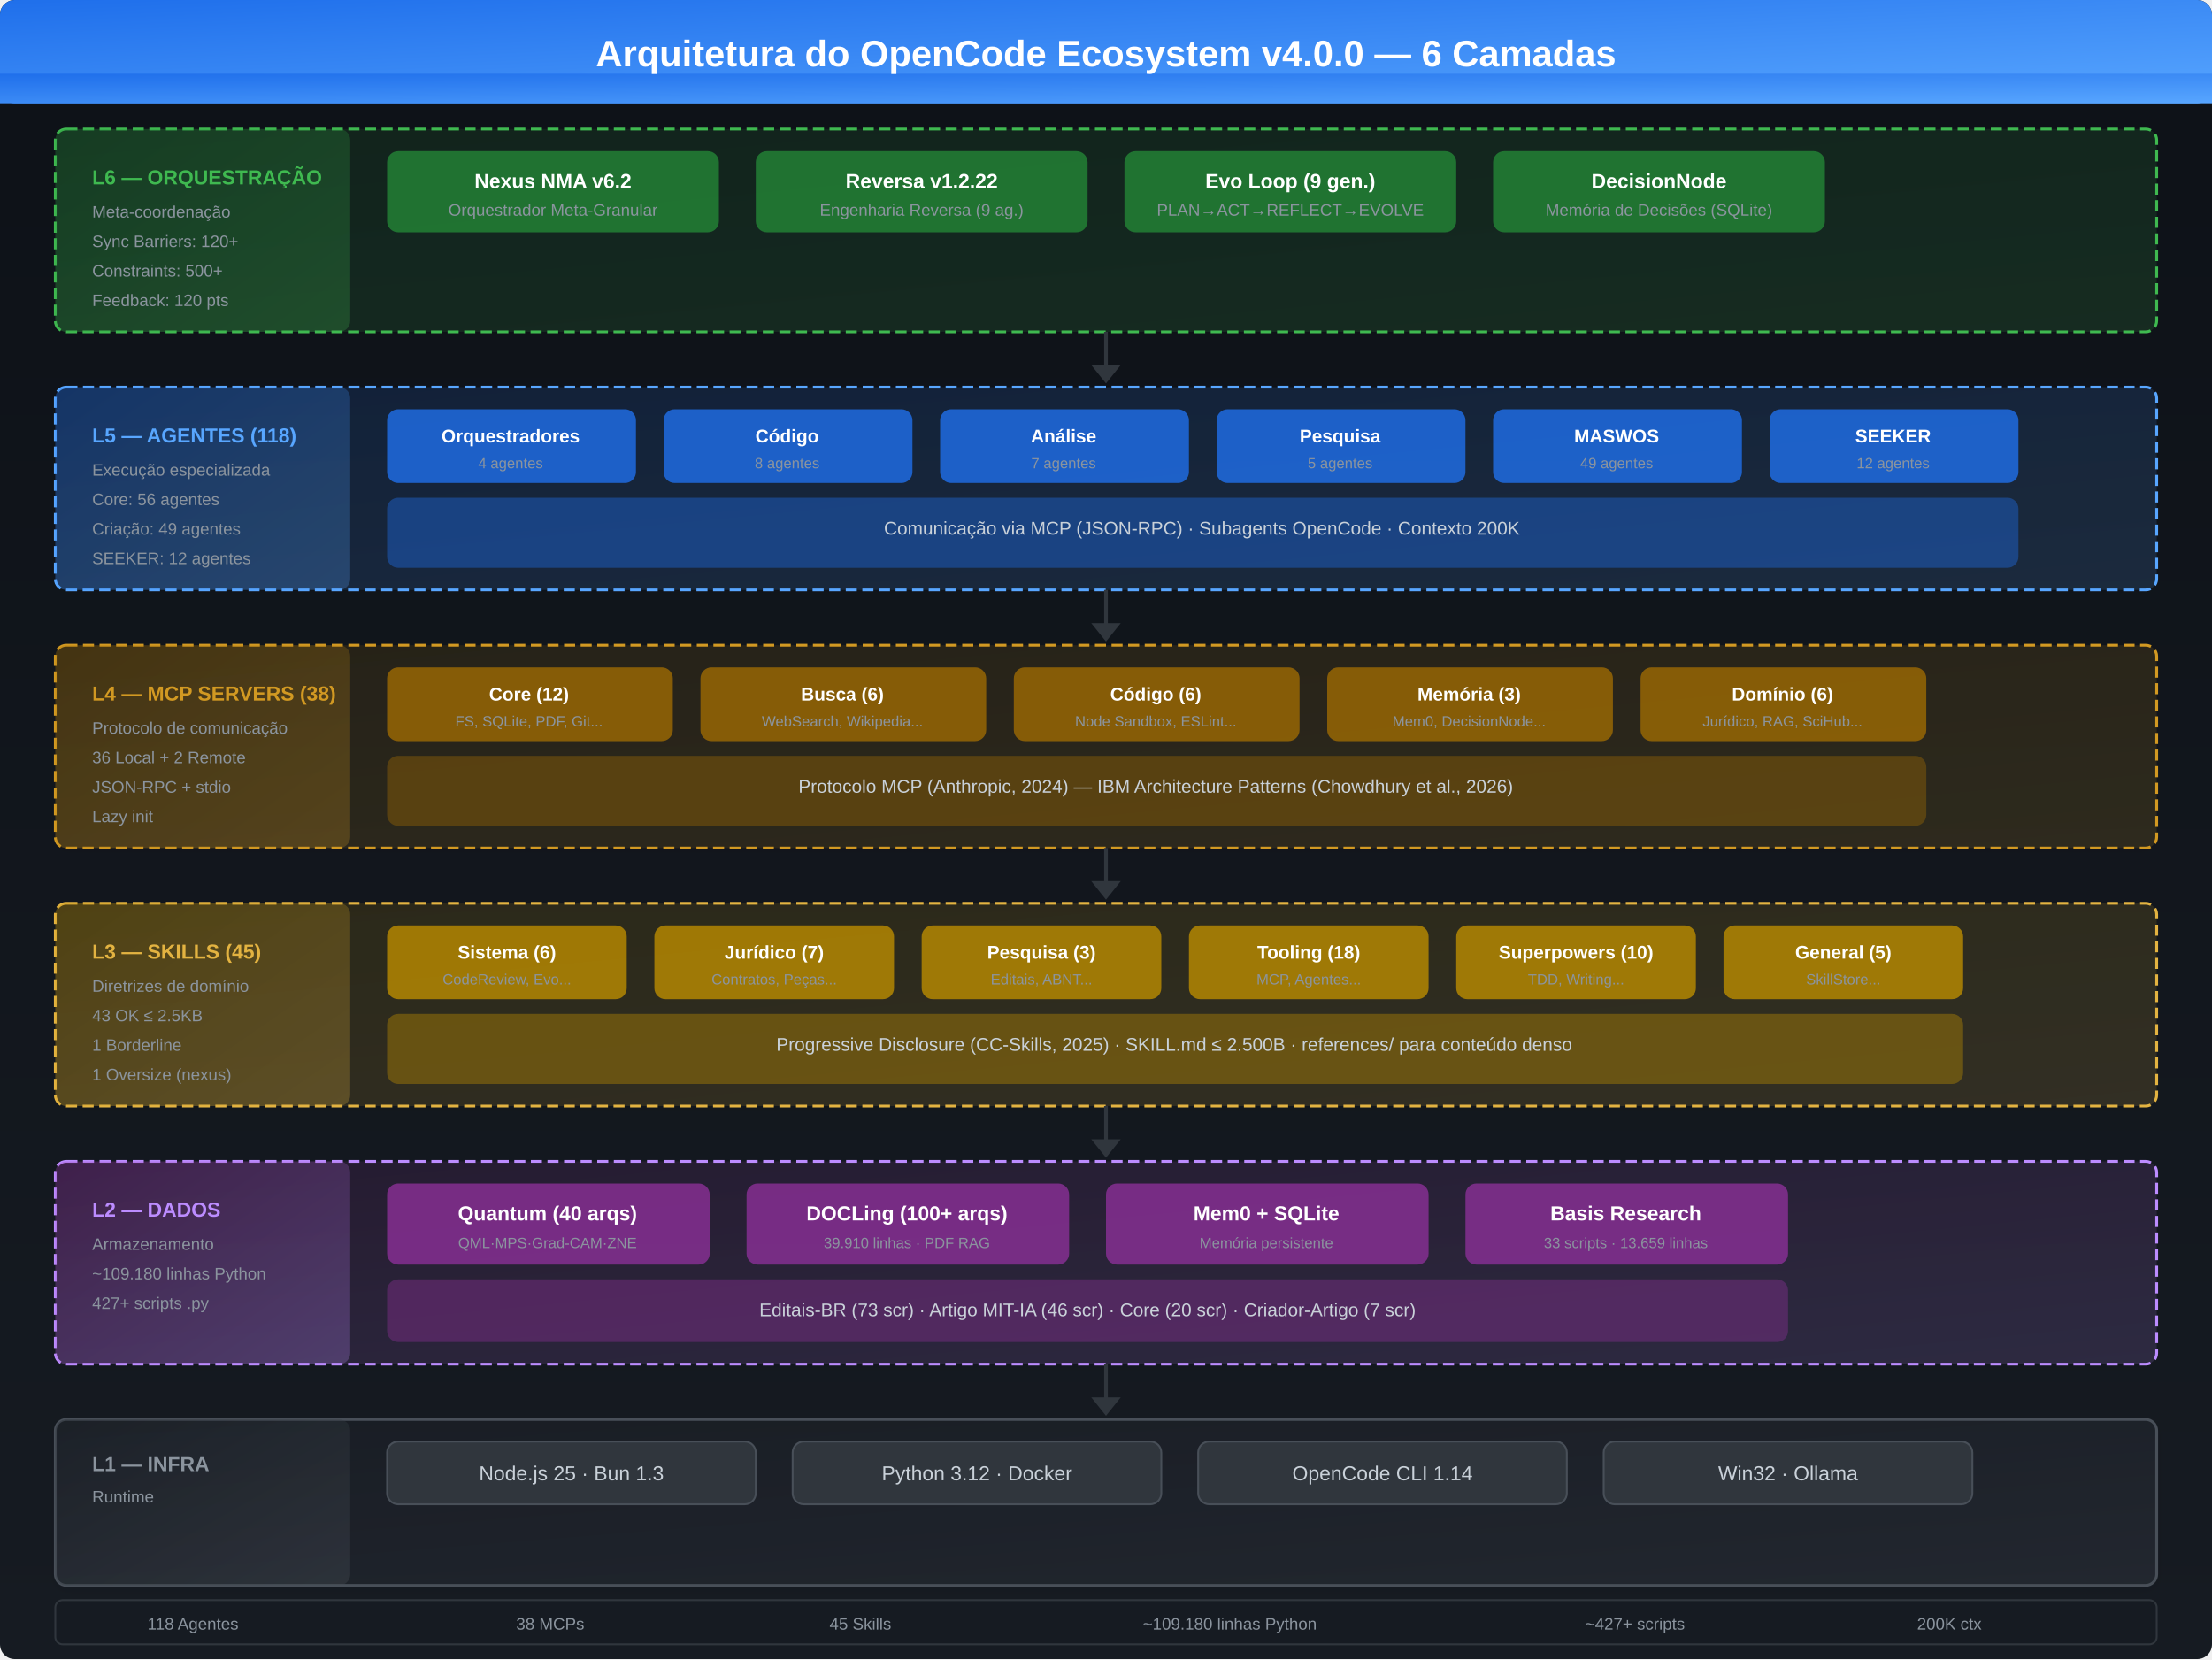
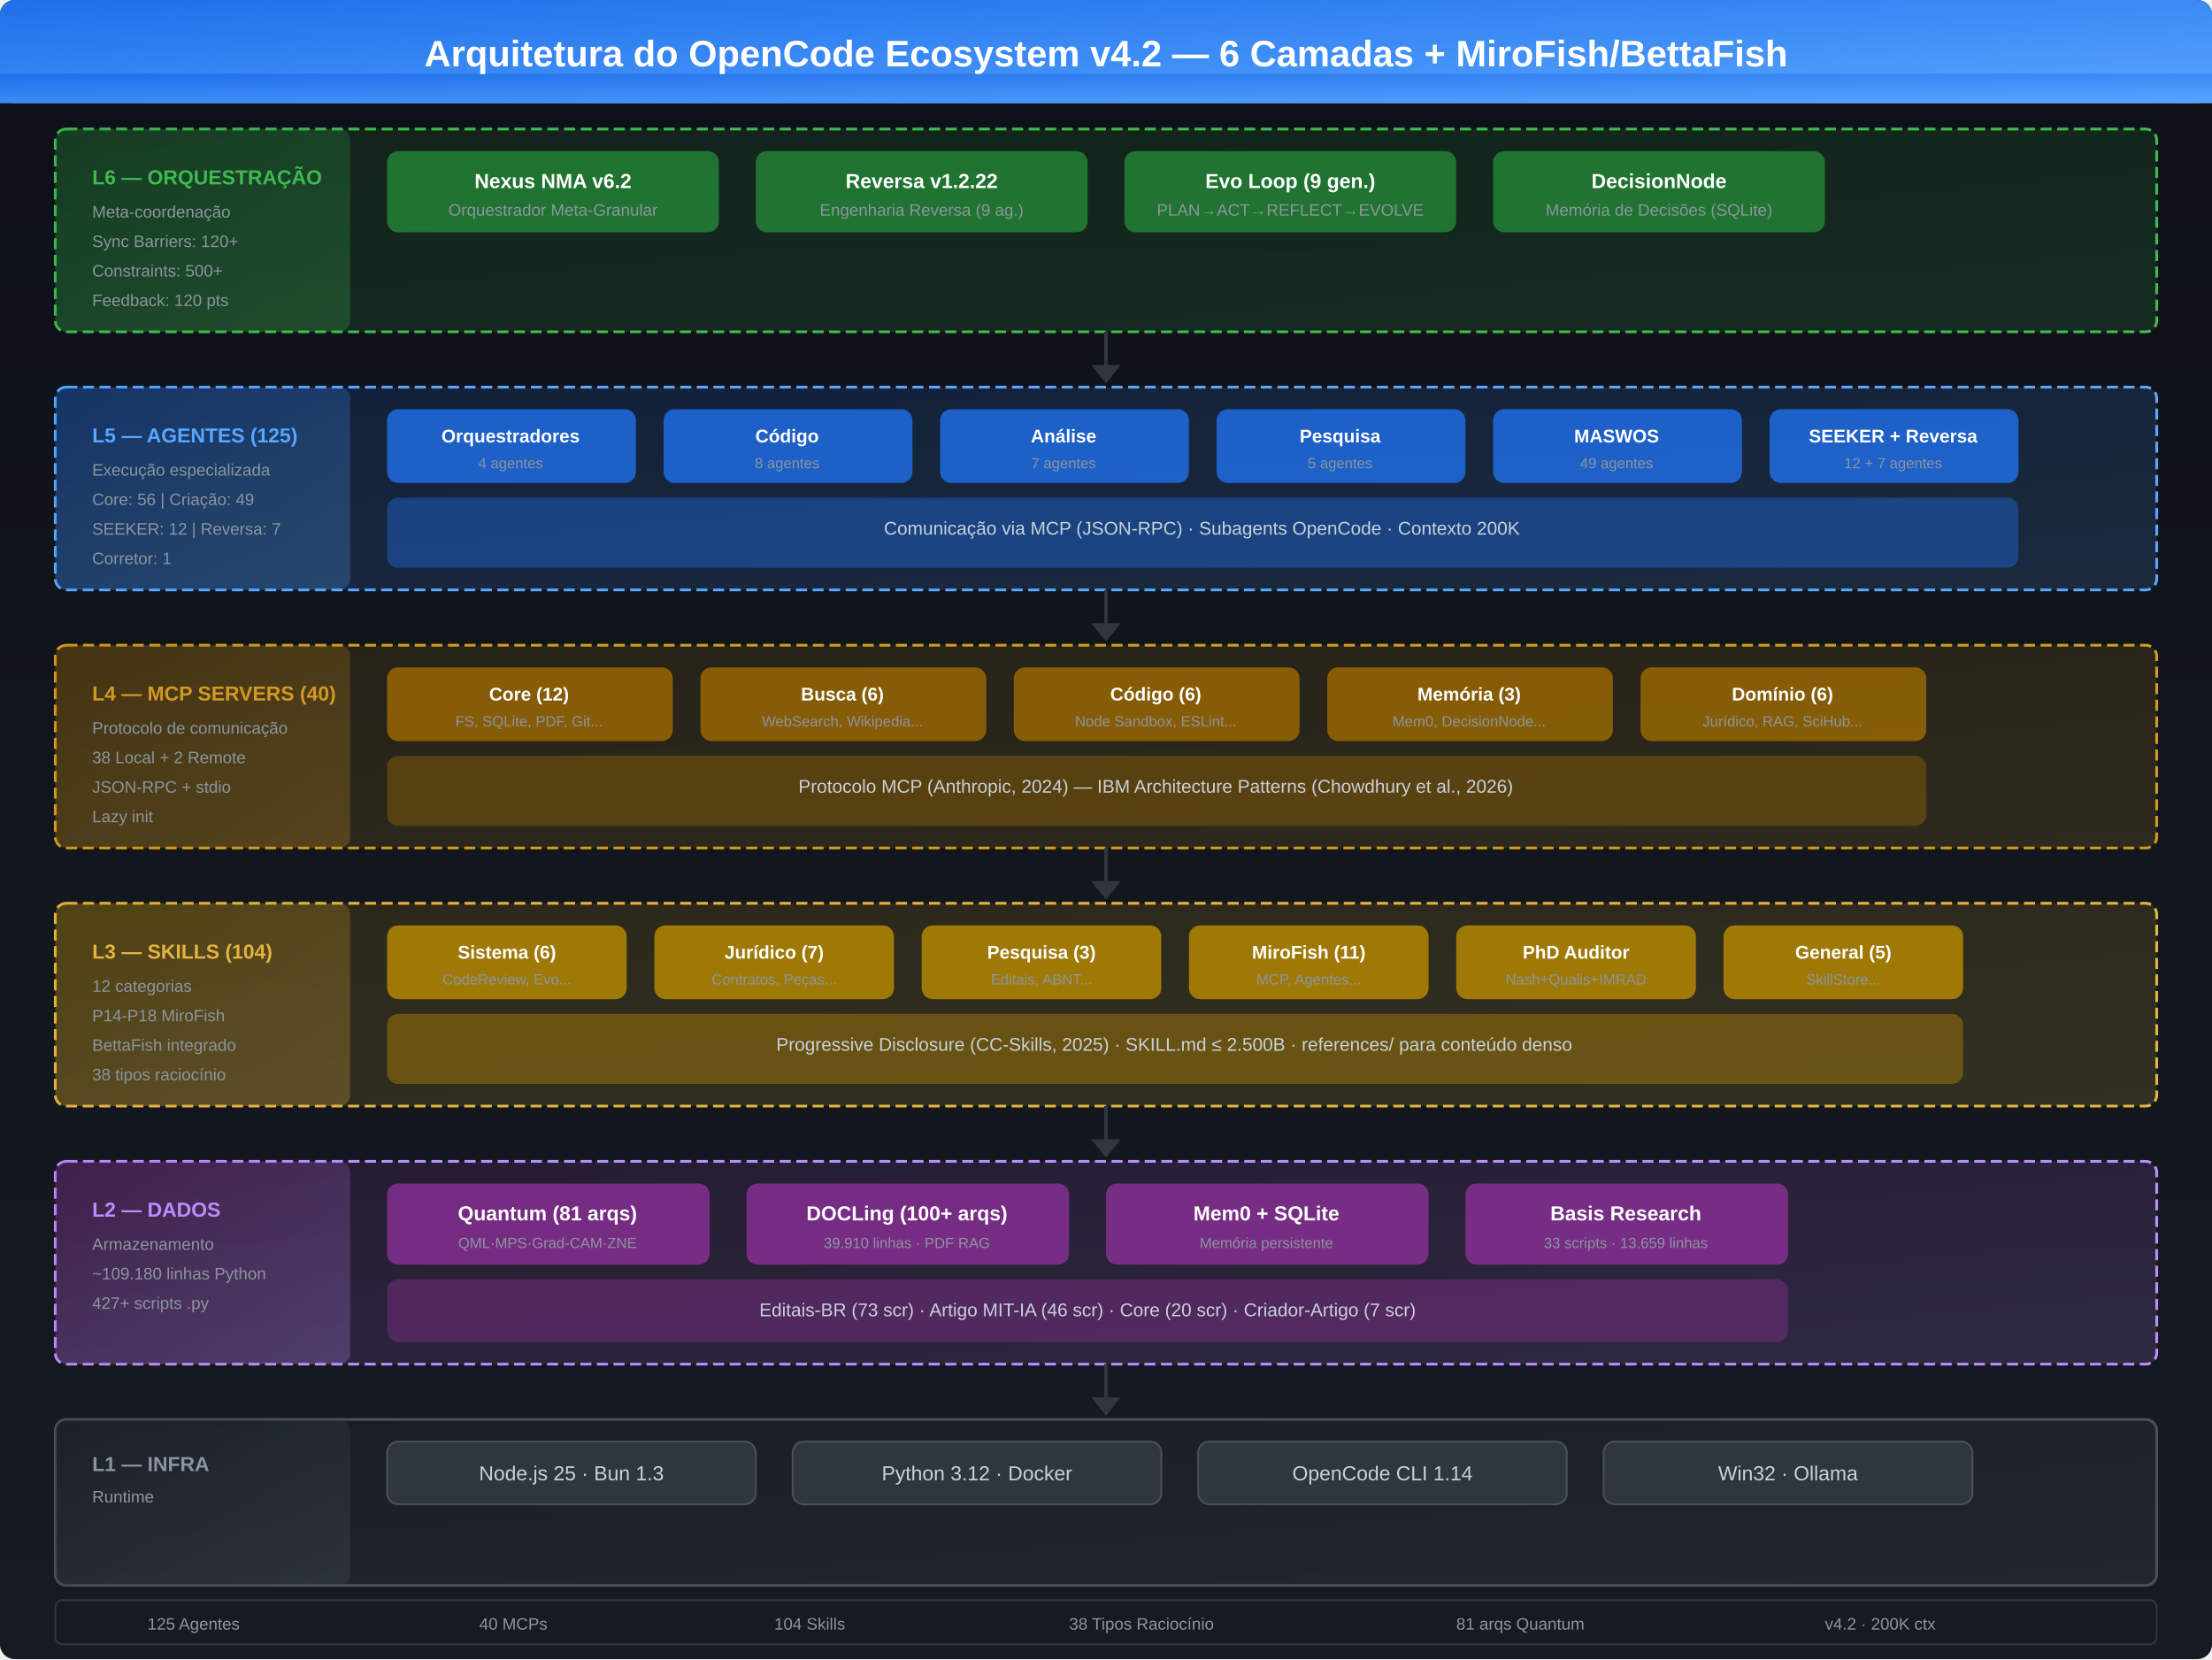
<svg xmlns="http://www.w3.org/2000/svg" viewBox="0 0 1200 900" font-family="Segoe UI, Arial, sans-serif">
  <defs>
    <linearGradient id="bg" x1="0" y1="0" x2="0" y2="1">
      <stop offset="0%" stop-color="#0d1117" />
      <stop offset="100%" stop-color="#161b22" />
    </linearGradient>
    <linearGradient id="hdr" x1="0" y1="0" x2="1" y2="1">
      <stop offset="0%" stop-color="#1f6feb" />
      <stop offset="100%" stop-color="#58a6ff" />
    </linearGradient>
    <linearGradient id="l6" x1="0" y1="0" x2="1" y2="1">
      <stop offset="0%" stop-color="#238636" />
      <stop offset="100%" stop-color="#3fb950" />
    </linearGradient>
    <linearGradient id="l5" x1="0" y1="0" x2="1" y2="1">
      <stop offset="0%" stop-color="#1f6feb" />
      <stop offset="100%" stop-color="#58a6ff" />
    </linearGradient>
    <linearGradient id="l4" x1="0" y1="0" x2="1" y2="1">
      <stop offset="0%" stop-color="#9e6a03" />
      <stop offset="100%" stop-color="#d29922" />
    </linearGradient>
    <linearGradient id="l3" x1="0" y1="0" x2="1" y2="1">
      <stop offset="0%" stop-color="#bc8c00" />
      <stop offset="100%" stop-color="#e3b341" />
    </linearGradient>
    <linearGradient id="l2" x1="0" y1="0" x2="1" y2="1">
      <stop offset="0%" stop-color="#8b2f97" />
      <stop offset="100%" stop-color="#bc8cff" />
    </linearGradient>
    <linearGradient id="l1" x1="0" y1="0" x2="1" y2="1">
      <stop offset="0%" stop-color="#21262d" />
      <stop offset="100%" stop-color="#484f58" />
    </linearGradient>
    <filter id="glow">
      <feGaussianBlur stdDeviation="2" result="coloredBlur" />
      <feMerge>
        <feMergeNode in="coloredBlur" />
        <feMergeNode in="SourceGraphic" />
      </feMerge>
    </filter>
    <filter id="shadow">
      <feDropShadow dx="0" dy="2" stdDeviation="3" flood-opacity="0.3" />
    </filter>
  </defs>
  <rect width="1200" height="900" fill="url(#bg)" rx="8" />
  <rect x="0" y="0" width="1200" height="56" fill="url(#hdr)" rx="8" />
  <rect x="0" y="40" width="1200" height="16" fill="url(#hdr)" />
-   <text x="600" y="36" text-anchor="middle" fill="#fff" font-size="20" font-weight="bold">Arquitetura do OpenCode Ecosystem v4.0.0 — 6 Camadas</text>
+   <text x="600" y="36" text-anchor="middle" fill="#fff" font-size="20" font-weight="bold">Arquitetura do OpenCode Ecosystem v4.2 — 6 Camadas + MiroFish/BettaFish</text>
  <rect x="30" y="70" width="1140" height="110" rx="6" fill="url(#l6)" opacity="0.15" filter="url(#shadow)" />
  <rect x="30" y="70" width="1140" height="110" rx="6" fill="none" stroke="#3fb950" stroke-width="1.5" stroke-dasharray="6,3" />
  <rect x="30" y="70" width="160" height="110" rx="6" fill="url(#l6)" opacity="0.25" />
  <text x="50" y="100" fill="#3fb950" font-size="11" font-weight="bold">L6 — ORQUESTRAÇÃO</text>
  <text x="50" y="118" fill="#8b949e" font-size="9">Meta-coordenação</text>
  <text x="50" y="134" fill="#8b949e" font-size="9">Sync Barriers: 120+</text>
  <text x="50" y="150" fill="#8b949e" font-size="9">Constraints: 500+</text>
  <text x="50" y="166" fill="#8b949e" font-size="9">Feedback: 120 pts</text>
  <rect x="210" y="82" width="180" height="44" rx="6" fill="#238636" opacity="0.8" />
  <text x="300" y="102" text-anchor="middle" fill="#fff" font-size="11" font-weight="bold">Nexus NMA v6.2</text>
  <text x="300" y="117" text-anchor="middle" fill="#8b949e" font-size="9">Orquestrador Meta-Granular</text>
  <rect x="410" y="82" width="180" height="44" rx="6" fill="#238636" opacity="0.8" />
  <text x="500" y="102" text-anchor="middle" fill="#fff" font-size="11" font-weight="bold">Reversa v1.2.22</text>
  <text x="500" y="117" text-anchor="middle" fill="#8b949e" font-size="9">Engenharia Reversa (9 ag.)</text>
  <rect x="610" y="82" width="180" height="44" rx="6" fill="#238636" opacity="0.8" />
  <text x="700" y="102" text-anchor="middle" fill="#fff" font-size="11" font-weight="bold">Evo Loop (9 gen.)</text>
  <text x="700" y="117" text-anchor="middle" fill="#8b949e" font-size="9">PLAN→ACT→REFLECT→EVOLVE</text>
  <rect x="810" y="82" width="180" height="44" rx="6" fill="#238636" opacity="0.8" />
  <text x="900" y="102" text-anchor="middle" fill="#fff" font-size="11" font-weight="bold">DecisionNode</text>
  <text x="900" y="117" text-anchor="middle" fill="#8b949e" font-size="9">Memória de Decisões (SQLite)</text>
  <line x1="600" y1="180" x2="600" y2="200" stroke="#30363d" stroke-width="2" />
  <polygon points="592,198 600,208 608,198" fill="#30363d" />
  <rect x="30" y="210" width="1140" height="110" rx="6" fill="url(#l5)" opacity="0.15" filter="url(#shadow)" />
  <rect x="30" y="210" width="1140" height="110" rx="6" fill="none" stroke="#58a6ff" stroke-width="1.5" stroke-dasharray="6,3" />
  <rect x="30" y="210" width="160" height="110" rx="6" fill="url(#l5)" opacity="0.25" />
-   <text x="50" y="240" fill="#58a6ff" font-size="11" font-weight="bold">L5 — AGENTES (118)</text>
+   <text x="50" y="240" fill="#58a6ff" font-size="11" font-weight="bold">L5 — AGENTES (125)</text>
  <text x="50" y="258" fill="#8b949e" font-size="9">Execução especializada</text>
-   <text x="50" y="274" fill="#8b949e" font-size="9">Core: 56 agentes</text>
-   <text x="50" y="290" fill="#8b949e" font-size="9">Criação: 49 agentes</text>
-   <text x="50" y="306" fill="#8b949e" font-size="9">SEEKER: 12 agentes</text>
+   <text x="50" y="274" fill="#8b949e" font-size="9">Core: 56 | Criação: 49</text>
+   <text x="50" y="290" fill="#8b949e" font-size="9">SEEKER: 12 | Reversa: 7</text>
+   <text x="50" y="306" fill="#8b949e" font-size="9">Corretor: 1</text>
  <rect x="210" y="222" width="135" height="40" rx="6" fill="#1f6feb" opacity="0.8" />
  <text x="277" y="240" text-anchor="middle" fill="#fff" font-size="10" font-weight="bold">Orquestradores</text>
  <text x="277" y="254" text-anchor="middle" fill="#8b949e" font-size="8">4 agentes</text>
  <rect x="360" y="222" width="135" height="40" rx="6" fill="#1f6feb" opacity="0.8" />
  <text x="427" y="240" text-anchor="middle" fill="#fff" font-size="10" font-weight="bold">Código</text>
  <text x="427" y="254" text-anchor="middle" fill="#8b949e" font-size="8">8 agentes</text>
  <rect x="510" y="222" width="135" height="40" rx="6" fill="#1f6feb" opacity="0.8" />
  <text x="577" y="240" text-anchor="middle" fill="#fff" font-size="10" font-weight="bold">Análise</text>
  <text x="577" y="254" text-anchor="middle" fill="#8b949e" font-size="8">7 agentes</text>
  <rect x="660" y="222" width="135" height="40" rx="6" fill="#1f6feb" opacity="0.8" />
  <text x="727" y="240" text-anchor="middle" fill="#fff" font-size="10" font-weight="bold">Pesquisa</text>
  <text x="727" y="254" text-anchor="middle" fill="#8b949e" font-size="8">5 agentes</text>
  <rect x="810" y="222" width="135" height="40" rx="6" fill="#1f6feb" opacity="0.8" />
  <text x="877" y="240" text-anchor="middle" fill="#fff" font-size="10" font-weight="bold">MASWOS</text>
  <text x="877" y="254" text-anchor="middle" fill="#8b949e" font-size="8">49 agentes</text>
  <rect x="960" y="222" width="135" height="40" rx="6" fill="#1f6feb" opacity="0.8" />
-   <text x="1027" y="240" text-anchor="middle" fill="#fff" font-size="10" font-weight="bold">SEEKER</text>
-   <text x="1027" y="254" text-anchor="middle" fill="#8b949e" font-size="8">12 agentes</text>
+   <text x="1027" y="240" text-anchor="middle" fill="#fff" font-size="10" font-weight="bold">SEEKER + Reversa</text>
+   <text x="1027" y="254" text-anchor="middle" fill="#8b949e" font-size="8">12 + 7 agentes</text>
  <rect x="210" y="270" width="885" height="38" rx="6" fill="#1f6feb" opacity="0.4" />
  <text x="652" y="290" text-anchor="middle" fill="#c9d1d9" font-size="10">Comunicação via MCP (JSON-RPC) · Subagents OpenCode · Contexto 200K</text>
  <line x1="600" y1="320" x2="600" y2="340" stroke="#30363d" stroke-width="2" />
  <polygon points="592,338 600,348 608,338" fill="#30363d" />
  <rect x="30" y="350" width="1140" height="110" rx="6" fill="url(#l4)" opacity="0.15" filter="url(#shadow)" />
  <rect x="30" y="350" width="1140" height="110" rx="6" fill="none" stroke="#d29922" stroke-width="1.5" stroke-dasharray="6,3" />
  <rect x="30" y="350" width="160" height="110" rx="6" fill="url(#l4)" opacity="0.25" />
-   <text x="50" y="380" fill="#d29922" font-size="11" font-weight="bold">L4 — MCP SERVERS (38)</text>
+   <text x="50" y="380" fill="#d29922" font-size="11" font-weight="bold">L4 — MCP SERVERS (40)</text>
  <text x="50" y="398" fill="#8b949e" font-size="9">Protocolo de comunicação</text>
-   <text x="50" y="414" fill="#8b949e" font-size="9">36 Local + 2 Remote</text>
+   <text x="50" y="414" fill="#8b949e" font-size="9">38 Local + 2 Remote</text>
  <text x="50" y="430" fill="#8b949e" font-size="9">JSON-RPC + stdio</text>
  <text x="50" y="446" fill="#8b949e" font-size="9">Lazy init</text>
  <rect x="210" y="362" width="155" height="40" rx="6" fill="#9e6a03" opacity="0.8" />
  <text x="287" y="380" text-anchor="middle" fill="#fff" font-size="10" font-weight="bold">Core (12)</text>
  <text x="287" y="394" text-anchor="middle" fill="#8b949e" font-size="8">FS, SQLite, PDF, Git...</text>
  <rect x="380" y="362" width="155" height="40" rx="6" fill="#9e6a03" opacity="0.8" />
  <text x="457" y="380" text-anchor="middle" fill="#fff" font-size="10" font-weight="bold">Busca (6)</text>
  <text x="457" y="394" text-anchor="middle" fill="#8b949e" font-size="8">WebSearch, Wikipedia...</text>
  <rect x="550" y="362" width="155" height="40" rx="6" fill="#9e6a03" opacity="0.8" />
  <text x="627" y="380" text-anchor="middle" fill="#fff" font-size="10" font-weight="bold">Código (6)</text>
  <text x="627" y="394" text-anchor="middle" fill="#8b949e" font-size="8">Node Sandbox, ESLint...</text>
  <rect x="720" y="362" width="155" height="40" rx="6" fill="#9e6a03" opacity="0.8" />
  <text x="797" y="380" text-anchor="middle" fill="#fff" font-size="10" font-weight="bold">Memória (3)</text>
  <text x="797" y="394" text-anchor="middle" fill="#8b949e" font-size="8">Mem0, DecisionNode...</text>
  <rect x="890" y="362" width="155" height="40" rx="6" fill="#9e6a03" opacity="0.8" />
  <text x="967" y="380" text-anchor="middle" fill="#fff" font-size="10" font-weight="bold">Domínio (6)</text>
  <text x="967" y="394" text-anchor="middle" fill="#8b949e" font-size="8">Jurídico, RAG, SciHub...</text>
  <rect x="210" y="410" width="835" height="38" rx="6" fill="#9e6a03" opacity="0.4" />
  <text x="627" y="430" text-anchor="middle" fill="#c9d1d9" font-size="10">Protocolo MCP (Anthropic, 2024) — IBM Architecture Patterns (Chowdhury et al., 2026)</text>
  <line x1="600" y1="460" x2="600" y2="480" stroke="#30363d" stroke-width="2" />
  <polygon points="592,478 600,488 608,478" fill="#30363d" />
  <rect x="30" y="490" width="1140" height="110" rx="6" fill="url(#l3)" opacity="0.15" filter="url(#shadow)" />
  <rect x="30" y="490" width="1140" height="110" rx="6" fill="none" stroke="#e3b341" stroke-width="1.5" stroke-dasharray="6,3" />
  <rect x="30" y="490" width="160" height="110" rx="6" fill="url(#l3)" opacity="0.25" />
-   <text x="50" y="520" fill="#e3b341" font-size="11" font-weight="bold">L3 — SKILLS (45)</text>
-   <text x="50" y="538" fill="#8b949e" font-size="9">Diretrizes de domínio</text>
-   <text x="50" y="554" fill="#8b949e" font-size="9">43 OK ≤ 2.5KB</text>
-   <text x="50" y="570" fill="#8b949e" font-size="9">1 Borderline</text>
-   <text x="50" y="586" fill="#8b949e" font-size="9">1 Oversize (nexus)</text>
+   <text x="50" y="520" fill="#e3b341" font-size="11" font-weight="bold">L3 — SKILLS (104)</text>
+   <text x="50" y="538" fill="#8b949e" font-size="9">12 categorias</text>
+   <text x="50" y="554" fill="#8b949e" font-size="9">P14-P18 MiroFish</text>
+   <text x="50" y="570" fill="#8b949e" font-size="9">BettaFish integrado</text>
+   <text x="50" y="586" fill="#8b949e" font-size="9">38 tipos raciocínio</text>
  <rect x="210" y="502" width="130" height="40" rx="6" fill="#bc8c00" opacity="0.8" />
  <text x="275" y="520" text-anchor="middle" fill="#fff" font-size="10" font-weight="bold">Sistema (6)</text>
  <text x="275" y="534" text-anchor="middle" fill="#8b949e" font-size="8">CodeReview, Evo...</text>
  <rect x="355" y="502" width="130" height="40" rx="6" fill="#bc8c00" opacity="0.8" />
  <text x="420" y="520" text-anchor="middle" fill="#fff" font-size="10" font-weight="bold">Jurídico (7)</text>
  <text x="420" y="534" text-anchor="middle" fill="#8b949e" font-size="8">Contratos, Peças...</text>
  <rect x="500" y="502" width="130" height="40" rx="6" fill="#bc8c00" opacity="0.8" />
  <text x="565" y="520" text-anchor="middle" fill="#fff" font-size="10" font-weight="bold">Pesquisa (3)</text>
  <text x="565" y="534" text-anchor="middle" fill="#8b949e" font-size="8">Editais, ABNT...</text>
  <rect x="645" y="502" width="130" height="40" rx="6" fill="#bc8c00" opacity="0.8" />
-   <text x="710" y="520" text-anchor="middle" fill="#fff" font-size="10" font-weight="bold">Tooling (18)</text>
+   <text x="710" y="520" text-anchor="middle" fill="#fff" font-size="10" font-weight="bold">MiroFish (11)</text>
  <text x="710" y="534" text-anchor="middle" fill="#8b949e" font-size="8">MCP, Agentes...</text>
  <rect x="790" y="502" width="130" height="40" rx="6" fill="#bc8c00" opacity="0.8" />
-   <text x="855" y="520" text-anchor="middle" fill="#fff" font-size="10" font-weight="bold">Superpowers (10)</text>
-   <text x="855" y="534" text-anchor="middle" fill="#8b949e" font-size="8">TDD, Writing...</text>
+   <text x="855" y="520" text-anchor="middle" fill="#fff" font-size="10" font-weight="bold">PhD Auditor</text>
+   <text x="855" y="534" text-anchor="middle" fill="#8b949e" font-size="8">Nash+Qualis+IMRAD</text>
  <rect x="935" y="502" width="130" height="40" rx="6" fill="#bc8c00" opacity="0.8" />
  <text x="1000" y="520" text-anchor="middle" fill="#fff" font-size="10" font-weight="bold">General (5)</text>
  <text x="1000" y="534" text-anchor="middle" fill="#8b949e" font-size="8">SkillStore...</text>
  <rect x="210" y="550" width="855" height="38" rx="6" fill="#bc8c00" opacity="0.4" />
  <text x="637" y="570" text-anchor="middle" fill="#c9d1d9" font-size="10">Progressive Disclosure (CC-Skills, 2025) · SKILL.md ≤ 2.500B · references/ para conteúdo denso</text>
  <line x1="600" y1="600" x2="600" y2="620" stroke="#30363d" stroke-width="2" />
  <polygon points="592,618 600,628 608,618" fill="#30363d" />
  <rect x="30" y="630" width="1140" height="110" rx="6" fill="url(#l2)" opacity="0.15" filter="url(#shadow)" />
  <rect x="30" y="630" width="1140" height="110" rx="6" fill="none" stroke="#bc8cff" stroke-width="1.5" stroke-dasharray="6,3" />
  <rect x="30" y="630" width="160" height="110" rx="6" fill="url(#l2)" opacity="0.25" />
  <text x="50" y="660" fill="#bc8cff" font-size="11" font-weight="bold">L2 — DADOS</text>
  <text x="50" y="678" fill="#8b949e" font-size="9">Armazenamento</text>
  <text x="50" y="694" fill="#8b949e" font-size="9">~109.180 linhas Python</text>
  <text x="50" y="710" fill="#8b949e" font-size="9">427+ scripts .py</text>
  <rect x="210" y="642" width="175" height="44" rx="6" fill="#8b2f97" opacity="0.8" />
-   <text x="297" y="662" text-anchor="middle" fill="#fff" font-size="11" font-weight="bold">Quantum (40 arqs)</text>
+   <text x="297" y="662" text-anchor="middle" fill="#fff" font-size="11" font-weight="bold">Quantum (81 arqs)</text>
  <text x="297" y="677" text-anchor="middle" fill="#8b949e" font-size="8">QML·MPS·Grad-CAM·ZNE</text>
  <rect x="405" y="642" width="175" height="44" rx="6" fill="#8b2f97" opacity="0.8" />
  <text x="492" y="662" text-anchor="middle" fill="#fff" font-size="11" font-weight="bold">DOCLing (100+ arqs)</text>
  <text x="492" y="677" text-anchor="middle" fill="#8b949e" font-size="8">39.910 linhas · PDF RAG</text>
  <rect x="600" y="642" width="175" height="44" rx="6" fill="#8b2f97" opacity="0.8" />
  <text x="687" y="662" text-anchor="middle" fill="#fff" font-size="11" font-weight="bold">Mem0 + SQLite</text>
  <text x="687" y="677" text-anchor="middle" fill="#8b949e" font-size="8">Memória persistente</text>
  <rect x="795" y="642" width="175" height="44" rx="6" fill="#8b2f97" opacity="0.8" />
  <text x="882" y="662" text-anchor="middle" fill="#fff" font-size="11" font-weight="bold">Basis Research</text>
  <text x="882" y="677" text-anchor="middle" fill="#8b949e" font-size="8">33 scripts · 13.659 linhas</text>
  <rect x="210" y="694" width="760" height="34" rx="6" fill="#8b2f97" opacity="0.4" />
  <text x="590" y="714" text-anchor="middle" fill="#c9d1d9" font-size="10">Editais-BR (73 scr) · Artigo MIT-IA (46 scr) · Core (20 scr) · Criador-Artigo (7 scr)</text>
  <line x1="600" y1="740" x2="600" y2="760" stroke="#30363d" stroke-width="2" />
  <polygon points="592,758 600,768 608,758" fill="#30363d" />
  <rect x="30" y="770" width="1140" height="90" rx="6" fill="url(#l1)" opacity="0.25" filter="url(#shadow)" />
  <rect x="30" y="770" width="1140" height="90" rx="6" fill="none" stroke="#484f58" stroke-width="1.5" />
  <rect x="30" y="770" width="160" height="90" rx="6" fill="url(#l1)" opacity="0.35" />
  <text x="50" y="798" fill="#8b949e" font-size="11" font-weight="bold">L1 — INFRA</text>
  <text x="50" y="815" fill="#8b949e" font-size="9">Runtime</text>
  <rect x="210" y="782" width="200" height="34" rx="6" fill="#30363d" stroke="#484f58" stroke-width="1" />
  <text x="310" y="803" text-anchor="middle" fill="#c9d1d9" font-size="11">Node.js 25 · Bun 1.3</text>
  <rect x="430" y="782" width="200" height="34" rx="6" fill="#30363d" stroke="#484f58" stroke-width="1" />
  <text x="530" y="803" text-anchor="middle" fill="#c9d1d9" font-size="11">Python 3.12 · Docker</text>
  <rect x="650" y="782" width="200" height="34" rx="6" fill="#30363d" stroke="#484f58" stroke-width="1" />
  <text x="750" y="803" text-anchor="middle" fill="#c9d1d9" font-size="11">OpenCode CLI 1.14</text>
  <rect x="870" y="782" width="200" height="34" rx="6" fill="#30363d" stroke="#484f58" stroke-width="1" />
  <text x="970" y="803" text-anchor="middle" fill="#c9d1d9" font-size="11">Win32 · Ollama</text>
  <rect x="30" y="868" width="1140" height="24" rx="4" fill="#161b22" stroke="#30363d" stroke-width="1" />
-   <text x="80" y="884" fill="#8b949e" font-size="9">118 Agentes</text>
-   <text x="280" y="884" fill="#8b949e" font-size="9">38 MCPs</text>
-   <text x="450" y="884" fill="#8b949e" font-size="9">45 Skills</text>
-   <text x="620" y="884" fill="#8b949e" font-size="9">~109.180 linhas Python</text>
-   <text x="860" y="884" fill="#8b949e" font-size="9">~427+ scripts</text>
-   <text x="1040" y="884" fill="#8b949e" font-size="9">200K ctx</text>
+   <text x="80" y="884" fill="#8b949e" font-size="9">125 Agentes</text>
+   <text x="260" y="884" fill="#8b949e" font-size="9">40 MCPs</text>
+   <text x="420" y="884" fill="#8b949e" font-size="9">104 Skills</text>
+   <text x="580" y="884" fill="#8b949e" font-size="9">38 Tipos Raciocínio</text>
+   <text x="790" y="884" fill="#8b949e" font-size="9">81 arqs Quantum</text>
+   <text x="990" y="884" fill="#8b949e" font-size="9">v4.2 · 200K ctx</text>
</svg>
